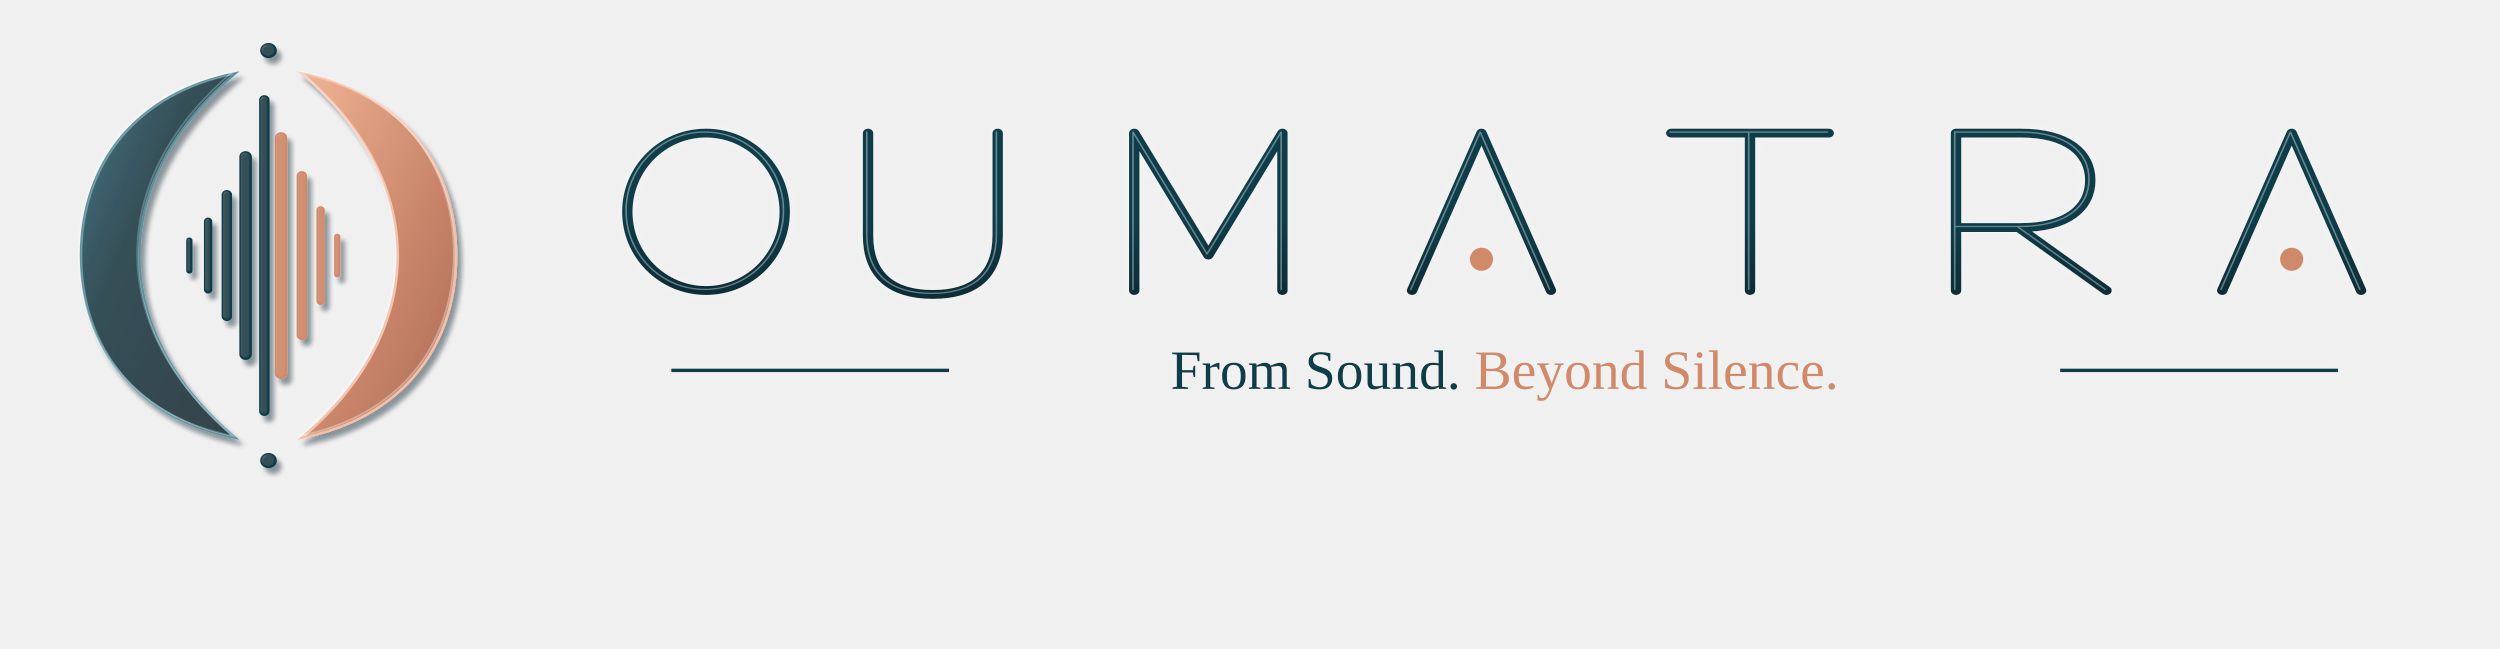
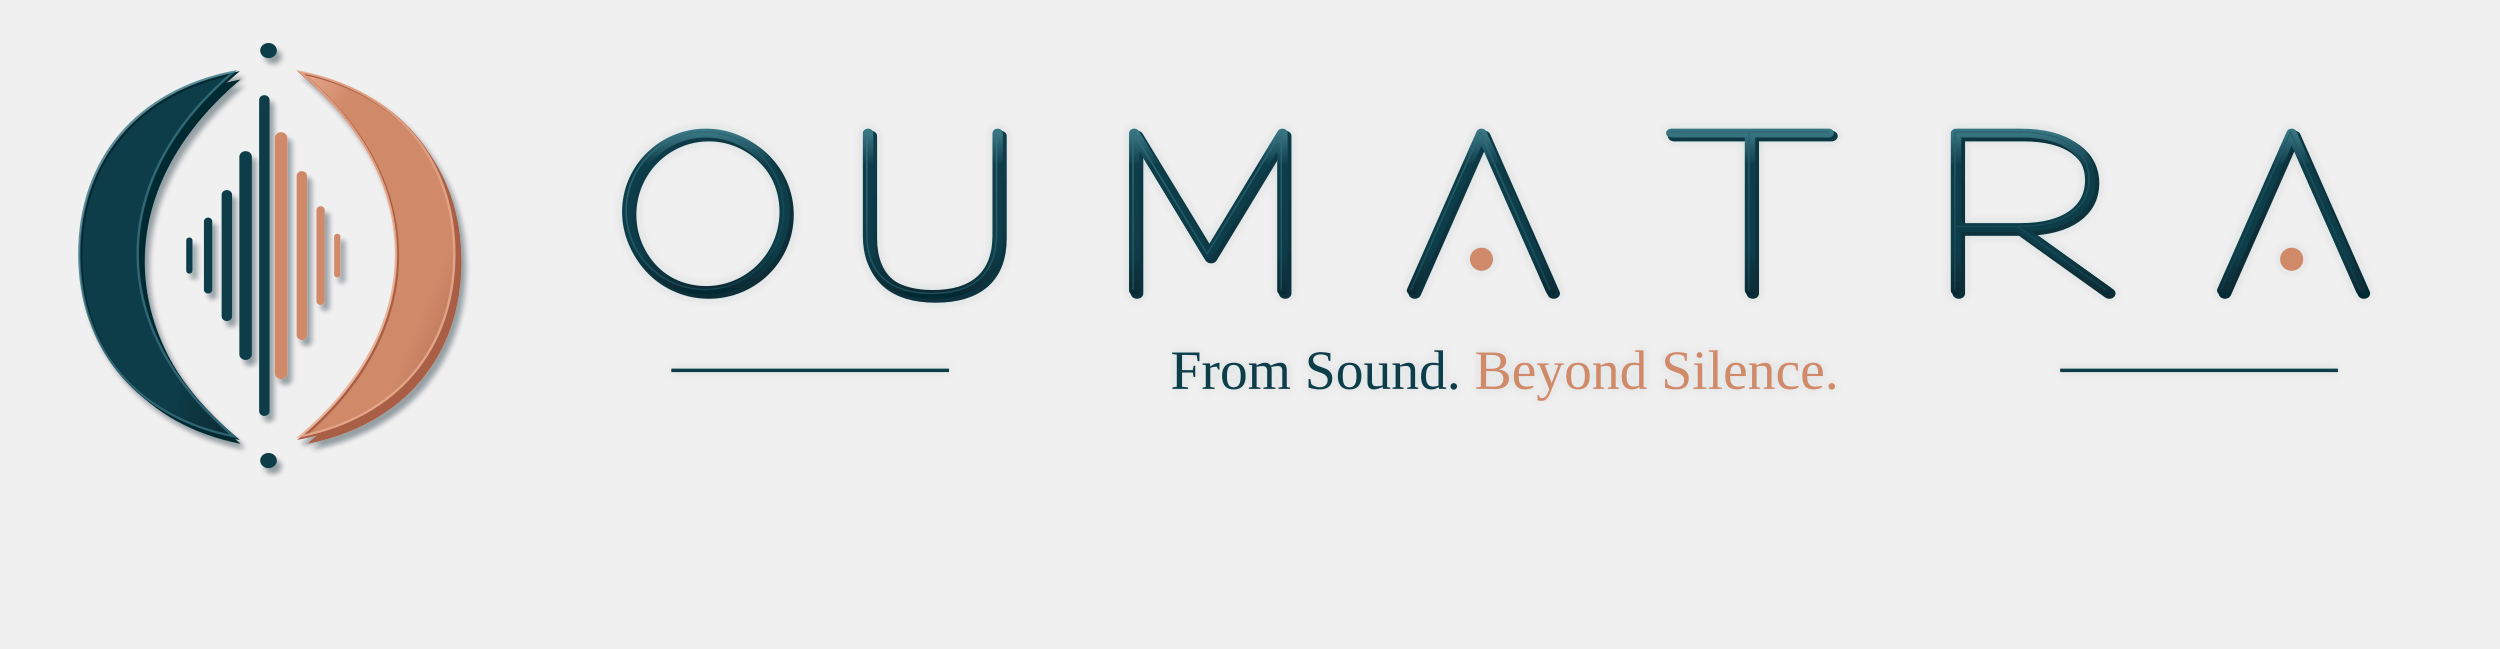
<svg xmlns="http://www.w3.org/2000/svg" viewBox="0 0 1080 280" role="img" aria-labelledby="title">
  <defs>
    <linearGradient id="left-face" x1="0" y1="0" x2="1" y2="1">
-       <stop stop-color="#377482" />
-       <stop offset=".38" stop-color="#0E3D4A" />
+       <stop stop-color="#397582" />
+       <stop offset=".18" stop-color="#0E3D4A" />
+       <stop offset=".72" stop-color="#0E3D4A" />
      <stop offset="1" stop-color="#062A33" />
    </linearGradient>
    <linearGradient id="right-face" x1="0" y1="0" x2="1" y2="1">
-       <stop stop-color="#F0B092" />
-       <stop offset=".45" stop-color="#D08A6A" />
-       <stop offset="1" stop-color="#A95F46" />
+       <stop stop-color="#E9AA8D" />
+       <stop offset=".18" stop-color="#D08A6A" />
+       <stop offset=".72" stop-color="#D08A6A" />
+       <stop offset="1" stop-color="#A85E45" />
    </linearGradient>
    <linearGradient id="word-face" x1="0" y1="0" x2="0" y2="1">
+       <stop stop-color="#397582" />
+       <stop offset=".2" stop-color="#0E3D4A" />
+       <stop offset=".72" stop-color="#0E3D4A" />
+       <stop offset="1" stop-color="#062A33" />
+     </linearGradient>
+     <linearGradient id="word-highlight" x1="0" y1="0" x2="1" y2="1">
+       <stop stop-color="#397582" />
+       <stop offset="1" stop-color="#0E3D4A" />
+     </linearGradient>
+     <linearGradient id="word-shadow" x1="0" y1="0" x2="1" y2="1">
      <stop stop-color="#0E3D4A" />
-       <stop offset=".52" stop-color="#0E3D4A" />
-       <stop offset="1" stop-color="#082D37" />
+       <stop offset="1" stop-color="#062A33" />
    </linearGradient>
    <filter id="raised" x="-30%" y="-30%" width="170%" height="180%">
-       <feGaussianBlur in="SourceAlpha" stdDeviation="1.1" result="blur" />
-       <feOffset in="blur" dx="2.2" dy="3.2" result="offsetBlur" />
-       <feFlood flood-color="#061C22" flood-opacity=".42" result="shadowColour" />
-       <feComposite in="shadowColour" in2="offsetBlur" operator="in" result="shadow" />
-       <feGaussianBlur in="SourceAlpha" stdDeviation=".65" result="softAlpha" />
-       <feSpecularLighting in="softAlpha" surfaceScale="2" specularConstant=".36" specularExponent="18" lighting-color="#FFFFFF" result="specular">
-         <feDistantLight azimuth="225" elevation="52" />
-       </feSpecularLighting>
-       <feComposite in="specular" in2="SourceAlpha" operator="in" result="lit" />
-       <feComponentTransfer in="lit" result="softLit">
-         <feFuncA type="linear" slope=".24" />
-       </feComponentTransfer>
-       <feMerge>
-         <feMergeNode in="shadow" />
-         <feMergeNode in="SourceGraphic" />
-         <feMergeNode in="softLit" />
-       </feMerge>
+       <feDropShadow dx="2.2" dy="3.2" stdDeviation="1.25" flood-color="#061C22" flood-opacity=".38" />
    </filter>
    <filter id="word-depth" x="-8%" y="-20%" width="116%" height="150%">
-       <feGaussianBlur in="SourceAlpha" stdDeviation="2.5" result="glowAlpha" />
-       <feFlood flood-color="#FFFFFF" flood-opacity=".18" />
+       <feGaussianBlur in="SourceAlpha" stdDeviation="2" result="glowAlpha" />
+       <feFlood flood-color="#0E3D4A" flood-opacity=".14" />
      <feComposite in2="glowAlpha" operator="in" result="glow" />
-       <feDropShadow dx="1.8" dy="2.8" stdDeviation="1.35" flood-color="#061C22" flood-opacity=".42" />
+       <feDropShadow dx="1.6" dy="2.4" stdDeviation="1.1" flood-color="#061C22" flood-opacity=".38" />
      <feMerge>
        <feMergeNode in="glow" />
        <feMergeNode in="SourceGraphic" />
      </feMerge>
    </filter>
  </defs>
  <g transform="translate(8 12) scale(.9 .82)">
    <g filter="url(#raised)">
-       <path d="M104 24C58 34 30 70 30 120s28 86 74 96C76 190 58 157 58 120s18-70 46-96Z" fill="url(#left-face)" stroke="#5E929D" stroke-width="1.25" />
-       <path d="M136 24c46 10 74 46 74 96s-28 86-74 96c28-26 46-59 46-96s-18-70-46-96Z" fill="url(#right-face)" stroke="#F3C0A8" stroke-width="1.25" />
-       <path d="M104 24C58 34 30 70 30 120s28 86 74 96C76 190 58 157 58 120s18-70 46-96Z" fill="none" stroke="#FFFFFF" stroke-opacity=".28" stroke-width="1" transform="translate(-1 -1)" />
-       <path d="M136 24c46 10 74 46 74 96s-28 86-74 96c28-26 46-59 46-96s-18-70-46-96Z" fill="none" stroke="#FFFFFF" stroke-opacity=".34" stroke-width="1" transform="translate(-1 -1)" />
+       <path d="M104 24C58 34 30 70 30 120s28 86 74 96C76 190 58 157 58 120s18-70 46-96Z" fill="#062A33" transform="translate(2.6 3.2)" />
+       <path d="M136 24c46 10 74 46 74 96s-28 86-74 96c28-26 46-59 46-96s-18-70-46-96Z" fill="#A85E45" transform="translate(2.6 3.2)" />
+       <path d="M104 24C58 34 30 70 30 120s28 86 74 96C76 190 58 157 58 120s18-70 46-96Z" fill="url(#left-face)" stroke="#062A33" stroke-width="1.35" />
+       <path d="M136 24c46 10 74 46 74 96s-28 86-74 96c28-26 46-59 46-96s-18-70-46-96Z" fill="url(#right-face)" stroke="#A85E45" stroke-width="1.35" />
+       <path d="M104 24C58 34 30 70 30 120s28 86 74 96C76 190 58 157 58 120s18-70 46-96Z" fill="none" stroke="#397582" stroke-opacity=".8" stroke-width="1.15" transform="translate(-.8 -.8)" />
+       <path d="M136 24c46 10 74 46 74 96s-28 86-74 96c28-26 46-59 46-96s-18-70-46-96Z" fill="none" stroke="#E9AA8D" stroke-opacity=".85" stroke-width="1.15" transform="translate(-.8 -.8)" />
      <g fill="none" stroke-linecap="round">
        <path d="M82 112v16" stroke="#0E3D4A" stroke-width="3" />
        <path d="M91 102v36" stroke="#0E3D4A" stroke-width="4" />
        <path d="M100 88v64" stroke="#0E3D4A" stroke-width="5" />
        <path d="M109 68v104" stroke="#0E3D4A" stroke-width="6" />
        <path d="M118 38v164" stroke="#0E3D4A" stroke-width="5" />
        <path d="M126 58v124" stroke="#D08A6A" stroke-width="6" />
        <path d="M136 78v84" stroke="#D08A6A" stroke-width="5" />
        <path d="M145 96v48" stroke="#D08A6A" stroke-width="4" />
        <path d="M153 110v20" stroke="#D08A6A" stroke-width="3" />
      </g>
      <circle cx="120" cy="12" r="4" fill="#0E3D4A" />
      <circle cx="120" cy="228" r="4" fill="#0E3D4A" />
    </g>
  </g>
  <g filter="url(#word-depth)">
-     <g transform="translate(270 32) scale(1 .85)" fill="none" stroke="#FFFFFF" stroke-opacity=".18" stroke-width="5.5" stroke-linecap="round" stroke-linejoin="round">
+     <g transform="translate(270 32) scale(1 .85) translate(1.2 1.5)" fill="none" stroke="url(#word-shadow)" stroke-width="5.4" stroke-linecap="round" stroke-linejoin="round">
      <ellipse cx="35" cy="70" rx="34" ry="40" />
      <path d="M105 30v52c0 20 10 30 28 30s28-10 28-30V30M220 110V30l32 62 32-62v80M340 110l30-80 30 80M452 30h68m-34 0v80M575 110V30h28c20 0 30 10 30 24s-10 24-30 24h-28m27 0 38 32M690 110l30-80 30 80" />
    </g>
    <g transform="translate(270 32) scale(1 .85)" fill="none" stroke="url(#word-face)" stroke-width="4.5" stroke-linecap="round" stroke-linejoin="round">
      <ellipse cx="35" cy="70" rx="34" ry="40" />
      <path d="M105 30v52c0 20 10 30 28 30s28-10 28-30V30M220 110V30l32 62 32-62v80M340 110l30-80 30 80M452 30h68m-34 0v80M575 110V30h28c20 0 30 10 30 24s-10 24-30 24h-28m27 0 38 32M690 110l30-80 30 80" />
    </g>
-     <g transform="translate(270 32) scale(1 .85) translate(-.55 -.55)" fill="none" stroke="#FFFFFF" stroke-opacity=".38" stroke-width=".7" stroke-linecap="round" stroke-linejoin="round">
+     <g transform="translate(270 32) scale(1 .85) translate(-.5 -.55)" fill="none" stroke="url(#word-highlight)" stroke-opacity=".8" stroke-width=".7" stroke-linecap="round" stroke-linejoin="round">
      <ellipse cx="35" cy="70" rx="34" ry="40" />
      <path d="M105 30v52c0 20 10 30 28 30s28-10 28-30V30M220 110V30l32 62 32-62v80M340 110l30-80 30 80M452 30h68m-34 0v80M575 110V30h28c20 0 30 10 30 24s-10 24-30 24h-28m27 0 38 32M690 110l30-80 30 80" />
    </g>
    <g fill="#D08A6A">
      <circle cx="640" cy="112" r="5" />
      <circle cx="990" cy="112" r="5" />
    </g>
  </g>
  <g filter="url(#word-depth)">
    <path d="M290 160h120M890 160h120" stroke="#0E3D4A" stroke-width="1.5" />
    <text x="650" y="168" text-anchor="middle" fill="#0E3D4A" font-family="Georgia,'Times New Roman',serif" font-size="24">From Sound. <tspan fill="#D08A6A">Beyond Silence.</tspan>
    </text>
  </g>
</svg>
